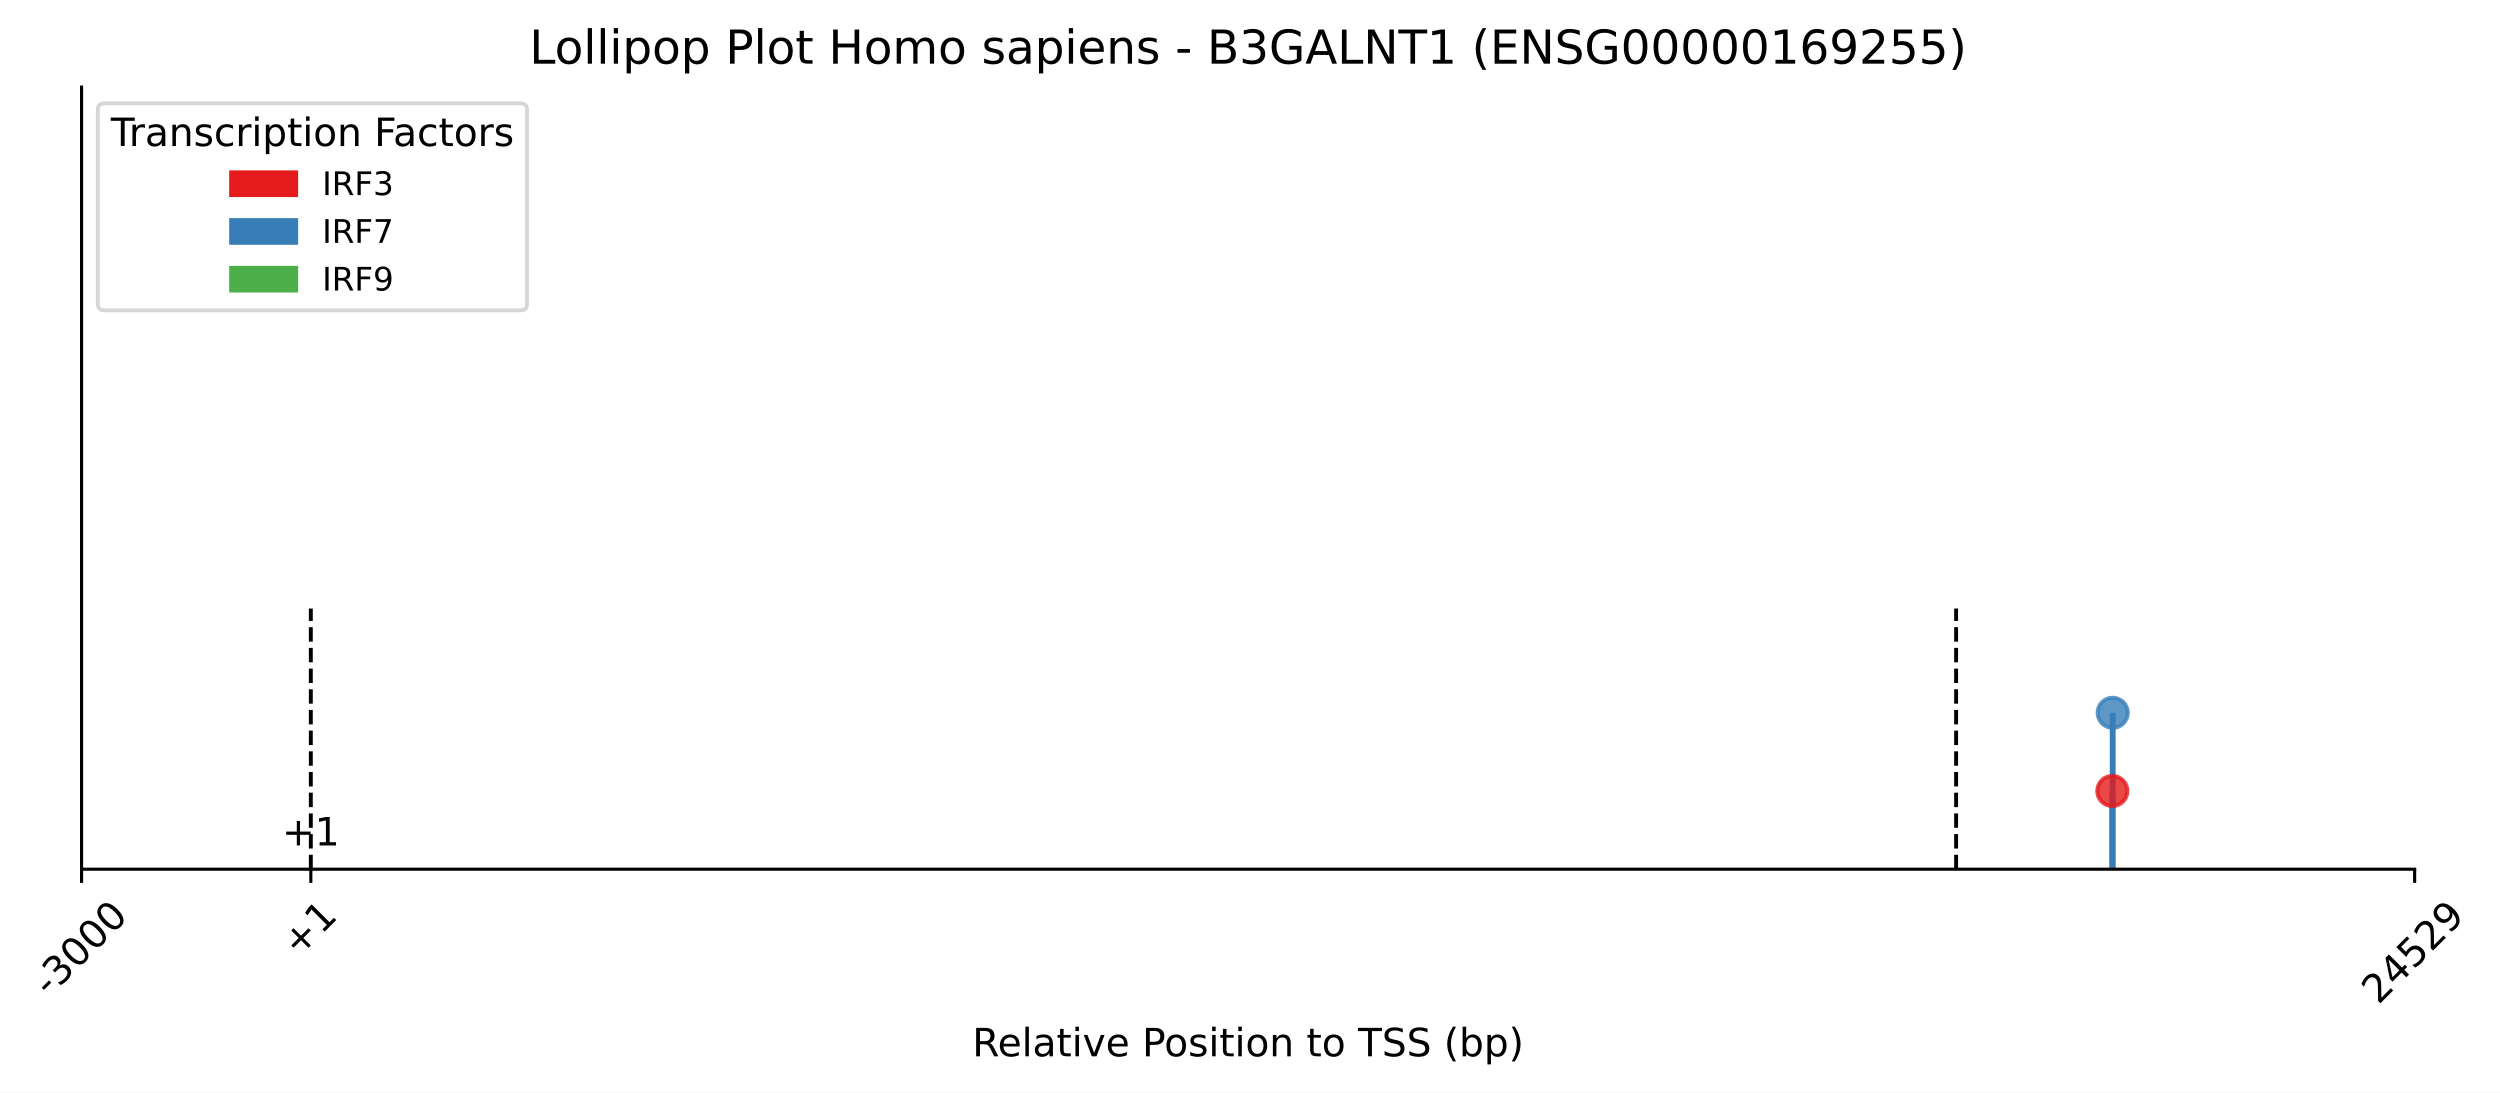
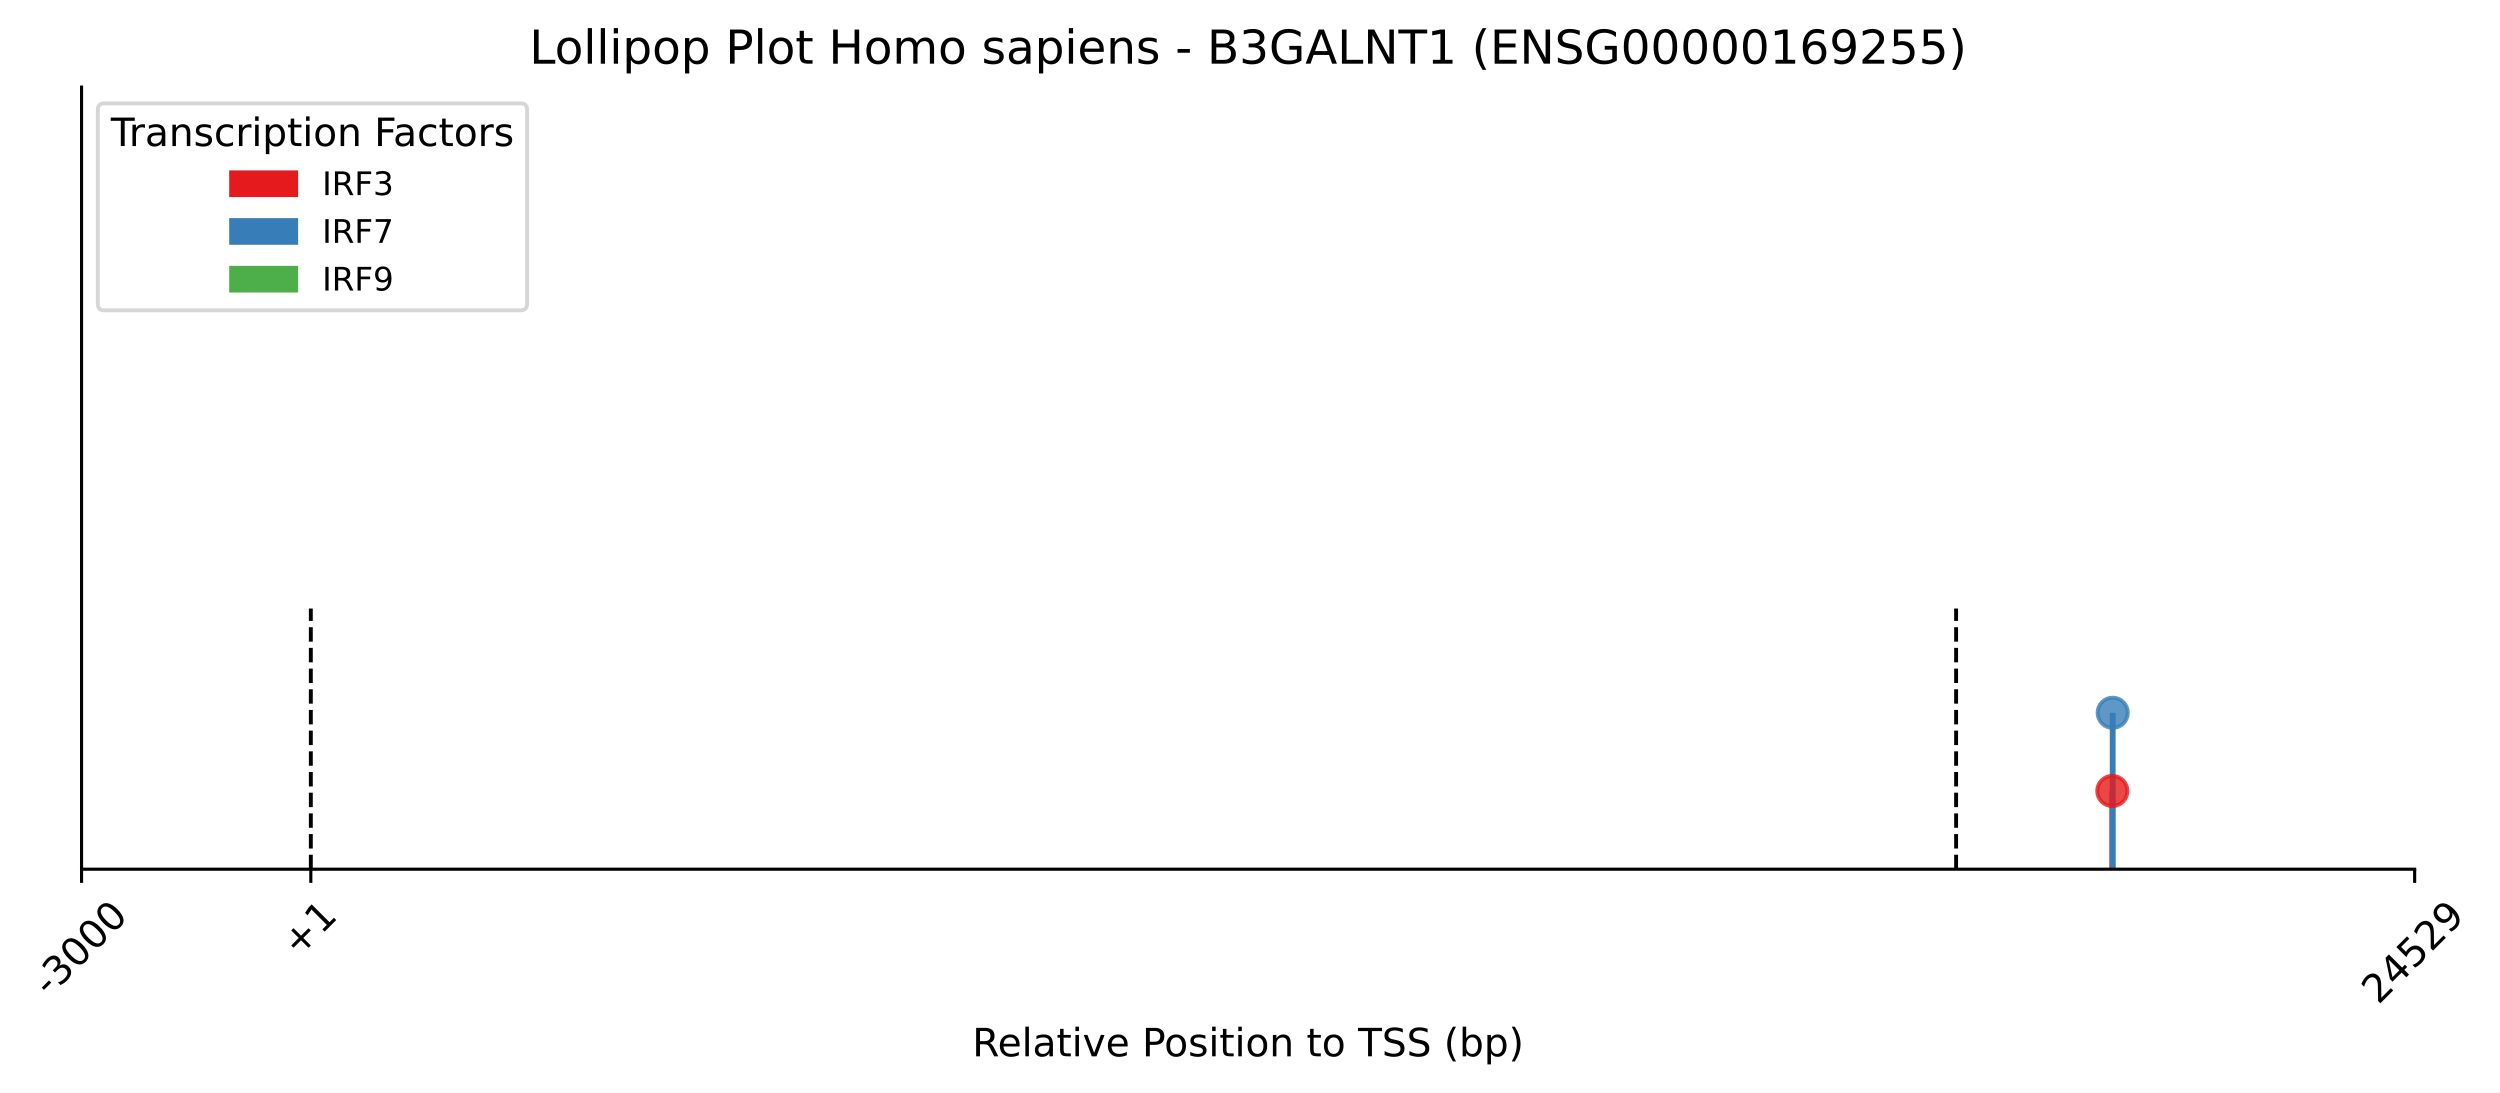
<svg xmlns="http://www.w3.org/2000/svg" xmlns:xlink="http://www.w3.org/1999/xlink" width="640.495pt" height="279.902pt" viewBox="0 0 640.495 279.902" version="1.1">
  <defs>
    <style type="text/css">*{stroke-linejoin: round; stroke-linecap: butt}</style>
  </defs>
  <g id="figure_1">
    <g id="patch_1">
      <path d="M -0 279.902  L 640.495 279.902  L 640.495 0  L -0 0  z " style="fill: #ffffff" />
    </g>
    <g id="axes_1">
      <g id="patch_2">
        <path d="M 20.895 222.686  L 618.626 222.686  L 618.626 22.318  L 20.895 22.318  z " style="fill: #ffffff" />
      </g>
      <g id="matplotlib.axis_1">
        <g id="xtick_1">
          <g id="line2d_1">
            <defs>
-               <path id="mba93d42d21" d="M 0 0  L 0 3.5  " style="stroke: #000000; stroke-width: 0.8" />
+               <path id="mb126a2448f" d="M 0 0  L 0 3.5  " style="stroke: #000000; stroke-width: 0.8" />
            </defs>
            <g>
-               <use xlink:href="#mba93d42d21" x="20.895" y="222.686" style="stroke: #000000; stroke-width: 0.8" />
+               <use xlink:href="#mb126a2448f" x="20.895" y="222.686" style="stroke: #000000; stroke-width: 0.8" />
            </g>
          </g>
          <g id="text_1">
            <g transform="translate(12.57291 255.6056) rotate(-45) scale(0.1 -0.1)">
              <defs>
                <path id="DejaVuSans-2d" d="M 313 2009  L 1997 2009  L 1997 1497  L 313 1497  L 313 2009  z " transform="scale(0.015625)" />
                <path id="DejaVuSans-33" d="M 2597 2516  Q 3050 2419 3304 2112  Q 3559 1806 3559 1356  Q 3559 666 3084 287  Q 2609 -91 1734 -91  Q 1441 -91 1130 -33  Q 819 25 488 141  L 488 750  Q 750 597 1062 519  Q 1375 441 1716 441  Q 2309 441 2620 675  Q 2931 909 2931 1356  Q 2931 1769 2642 2001  Q 2353 2234 1838 2234  L 1294 2234  L 1294 2753  L 1863 2753  Q 2328 2753 2575 2939  Q 2822 3125 2822 3475  Q 2822 3834 2567 4026  Q 2313 4219 1838 4219  Q 1578 4219 1281 4162  Q 984 4106 628 3988  L 628 4550  Q 988 4650 1302 4700  Q 1616 4750 1894 4750  Q 2613 4750 3031 4423  Q 3450 4097 3450 3541  Q 3450 3153 3228 2886  Q 3006 2619 2597 2516  z " transform="scale(0.015625)" />
                <path id="DejaVuSans-30" d="M 2034 4250  Q 1547 4250 1301 3770  Q 1056 3291 1056 2328  Q 1056 1369 1301 889  Q 1547 409 2034 409  Q 2525 409 2770 889  Q 3016 1369 3016 2328  Q 3016 3291 2770 3770  Q 2525 4250 2034 4250  z M 2034 4750  Q 2819 4750 3233 4129  Q 3647 3509 3647 2328  Q 3647 1150 3233 529  Q 2819 -91 2034 -91  Q 1250 -91 836 529  Q 422 1150 422 2328  Q 422 3509 836 4129  Q 1250 4750 2034 4750  z " transform="scale(0.015625)" />
              </defs>
              <use xlink:href="#DejaVuSans-2d" />
              <use xlink:href="#DejaVuSans-33" x="36.084" />
              <use xlink:href="#DejaVuSans-30" x="99.707" />
              <use xlink:href="#DejaVuSans-30" x="163.33" />
              <use xlink:href="#DejaVuSans-30" x="226.953" />
            </g>
          </g>
        </g>
        <g id="xtick_2">
          <g id="line2d_2">
            <g>
-               <use xlink:href="#mba93d42d21" x="79.633" y="222.686" style="stroke: #000000; stroke-width: 0.8" />
+               <use xlink:href="#mb126a2448f" x="79.633" y="222.686" style="stroke: #000000; stroke-width: 0.8" />
            </g>
          </g>
          <g id="text_2">
            <g transform="translate(76.37155 245.4829) rotate(-45) scale(0.1 -0.1)">
              <defs>
                <path id="DejaVuSans-2b" d="M 2944 4013  L 2944 2272  L 4684 2272  L 4684 1741  L 2944 1741  L 2944 0  L 2419 0  L 2419 1741  L 678 1741  L 678 2272  L 2419 2272  L 2419 4013  L 2944 4013  z " transform="scale(0.015625)" />
                <path id="DejaVuSans-31" d="M 794 531  L 1825 531  L 1825 4091  L 703 3866  L 703 4441  L 1819 4666  L 2450 4666  L 2450 531  L 3481 531  L 3481 0  L 794 0  L 794 531  z " transform="scale(0.015625)" />
              </defs>
              <use xlink:href="#DejaVuSans-2b" />
              <use xlink:href="#DejaVuSans-31" x="83.789" />
            </g>
          </g>
        </g>
        <g id="xtick_3">
          <g id="line2d_3">
            <g>
-               <use xlink:href="#mba93d42d21" x="618.626" y="222.686" style="stroke: #000000; stroke-width: 0.8" />
+               <use xlink:href="#mb126a2448f" x="618.626" y="222.686" style="stroke: #000000; stroke-width: 0.8" />
            </g>
          </g>
          <g id="text_3">
            <g transform="translate(609.3293 257.5534) rotate(-45) scale(0.1 -0.1)">
              <defs>
                <path id="DejaVuSans-32" d="M 1228 531  L 3431 531  L 3431 0  L 469 0  L 469 531  Q 828 903 1448 1529  Q 2069 2156 2228 2338  Q 2531 2678 2651 2914  Q 2772 3150 2772 3378  Q 2772 3750 2511 3984  Q 2250 4219 1831 4219  Q 1534 4219 1204 4116  Q 875 4013 500 3803  L 500 4441  Q 881 4594 1212 4672  Q 1544 4750 1819 4750  Q 2544 4750 2975 4387  Q 3406 4025 3406 3419  Q 3406 3131 3298 2873  Q 3191 2616 2906 2266  Q 2828 2175 2409 1742  Q 1991 1309 1228 531  z " transform="scale(0.015625)" />
                <path id="DejaVuSans-34" d="M 2419 4116  L 825 1625  L 2419 1625  L 2419 4116  z M 2253 4666  L 3047 4666  L 3047 1625  L 3713 1625  L 3713 1100  L 3047 1100  L 3047 0  L 2419 0  L 2419 1100  L 313 1100  L 313 1709  L 2253 4666  z " transform="scale(0.015625)" />
                <path id="DejaVuSans-35" d="M 691 4666  L 3169 4666  L 3169 4134  L 1269 4134  L 1269 2991  Q 1406 3038 1543 3061  Q 1681 3084 1819 3084  Q 2600 3084 3056 2656  Q 3513 2228 3513 1497  Q 3513 744 3044 326  Q 2575 -91 1722 -91  Q 1428 -91 1123 -41  Q 819 9 494 109  L 494 744  Q 775 591 1075 516  Q 1375 441 1709 441  Q 2250 441 2565 725  Q 2881 1009 2881 1497  Q 2881 1984 2565 2268  Q 2250 2553 1709 2553  Q 1456 2553 1204 2497  Q 953 2441 691 2322  L 691 4666  z " transform="scale(0.015625)" />
                <path id="DejaVuSans-39" d="M 703 97  L 703 672  Q 941 559 1184 500  Q 1428 441 1663 441  Q 2288 441 2617 861  Q 2947 1281 2994 2138  Q 2813 1869 2534 1725  Q 2256 1581 1919 1581  Q 1219 1581 811 2004  Q 403 2428 403 3163  Q 403 3881 828 4315  Q 1253 4750 1959 4750  Q 2769 4750 3195 4129  Q 3622 3509 3622 2328  Q 3622 1225 3098 567  Q 2575 -91 1691 -91  Q 1453 -91 1209 -44  Q 966 3 703 97  z M 1959 2075  Q 2384 2075 2632 2365  Q 2881 2656 2881 3163  Q 2881 3666 2632 3958  Q 2384 4250 1959 4250  Q 1534 4250 1286 3958  Q 1038 3666 1038 3163  Q 1038 2656 1286 2365  Q 1534 2075 1959 2075  z " transform="scale(0.015625)" />
              </defs>
              <use xlink:href="#DejaVuSans-32" />
              <use xlink:href="#DejaVuSans-34" x="63.623" />
              <use xlink:href="#DejaVuSans-35" x="127.246" />
              <use xlink:href="#DejaVuSans-32" x="190.869" />
              <use xlink:href="#DejaVuSans-39" x="254.492" />
            </g>
          </g>
        </g>
        <g id="text_4">
          <g transform="translate(249.1042 270.6224) scale(0.1 -0.1)">
            <defs>
              <path id="DejaVuSans-52" d="M 2841 2188  Q 3044 2119 3236 1894  Q 3428 1669 3622 1275  L 4263 0  L 3584 0  L 2988 1197  Q 2756 1666 2539 1819  Q 2322 1972 1947 1972  L 1259 1972  L 1259 0  L 628 0  L 628 4666  L 2053 4666  Q 2853 4666 3247 4331  Q 3641 3997 3641 3322  Q 3641 2881 3436 2590  Q 3231 2300 2841 2188  z M 1259 4147  L 1259 2491  L 2053 2491  Q 2509 2491 2742 2702  Q 2975 2913 2975 3322  Q 2975 3731 2742 3939  Q 2509 4147 2053 4147  L 1259 4147  z " transform="scale(0.015625)" />
              <path id="DejaVuSans-65" d="M 3597 1894  L 3597 1613  L 953 1613  Q 991 1019 1311 708  Q 1631 397 2203 397  Q 2534 397 2845 478  Q 3156 559 3463 722  L 3463 178  Q 3153 47 2828 -22  Q 2503 -91 2169 -91  Q 1331 -91 842 396  Q 353 884 353 1716  Q 353 2575 817 3079  Q 1281 3584 2069 3584  Q 2775 3584 3186 3129  Q 3597 2675 3597 1894  z M 3022 2063  Q 3016 2534 2758 2815  Q 2500 3097 2075 3097  Q 1594 3097 1305 2825  Q 1016 2553 972 2059  L 3022 2063  z " transform="scale(0.015625)" />
              <path id="DejaVuSans-6c" d="M 603 4863  L 1178 4863  L 1178 0  L 603 0  L 603 4863  z " transform="scale(0.015625)" />
              <path id="DejaVuSans-61" d="M 2194 1759  Q 1497 1759 1228 1600  Q 959 1441 959 1056  Q 959 750 1161 570  Q 1363 391 1709 391  Q 2188 391 2477 730  Q 2766 1069 2766 1631  L 2766 1759  L 2194 1759  z M 3341 1997  L 3341 0  L 2766 0  L 2766 531  Q 2569 213 2275 61  Q 1981 -91 1556 -91  Q 1019 -91 701 211  Q 384 513 384 1019  Q 384 1609 779 1909  Q 1175 2209 1959 2209  L 2766 2209  L 2766 2266  Q 2766 2663 2505 2880  Q 2244 3097 1772 3097  Q 1472 3097 1187 3025  Q 903 2953 641 2809  L 641 3341  Q 956 3463 1253 3523  Q 1550 3584 1831 3584  Q 2591 3584 2966 3190  Q 3341 2797 3341 1997  z " transform="scale(0.015625)" />
              <path id="DejaVuSans-74" d="M 1172 4494  L 1172 3500  L 2356 3500  L 2356 3053  L 1172 3053  L 1172 1153  Q 1172 725 1289 603  Q 1406 481 1766 481  L 2356 481  L 2356 0  L 1766 0  Q 1100 0 847 248  Q 594 497 594 1153  L 594 3053  L 172 3053  L 172 3500  L 594 3500  L 594 4494  L 1172 4494  z " transform="scale(0.015625)" />
              <path id="DejaVuSans-69" d="M 603 3500  L 1178 3500  L 1178 0  L 603 0  L 603 3500  z M 603 4863  L 1178 4863  L 1178 4134  L 603 4134  L 603 4863  z " transform="scale(0.015625)" />
              <path id="DejaVuSans-76" d="M 191 3500  L 800 3500  L 1894 563  L 2988 3500  L 3597 3500  L 2284 0  L 1503 0  L 191 3500  z " transform="scale(0.015625)" />
              <path id="DejaVuSans-20" transform="scale(0.015625)" />
              <path id="DejaVuSans-50" d="M 1259 4147  L 1259 2394  L 2053 2394  Q 2494 2394 2734 2622  Q 2975 2850 2975 3272  Q 2975 3691 2734 3919  Q 2494 4147 2053 4147  L 1259 4147  z M 628 4666  L 2053 4666  Q 2838 4666 3239 4311  Q 3641 3956 3641 3272  Q 3641 2581 3239 2228  Q 2838 1875 2053 1875  L 1259 1875  L 1259 0  L 628 0  L 628 4666  z " transform="scale(0.015625)" />
              <path id="DejaVuSans-6f" d="M 1959 3097  Q 1497 3097 1228 2736  Q 959 2375 959 1747  Q 959 1119 1226 758  Q 1494 397 1959 397  Q 2419 397 2687 759  Q 2956 1122 2956 1747  Q 2956 2369 2687 2733  Q 2419 3097 1959 3097  z M 1959 3584  Q 2709 3584 3137 3096  Q 3566 2609 3566 1747  Q 3566 888 3137 398  Q 2709 -91 1959 -91  Q 1206 -91 779 398  Q 353 888 353 1747  Q 353 2609 779 3096  Q 1206 3584 1959 3584  z " transform="scale(0.015625)" />
              <path id="DejaVuSans-73" d="M 2834 3397  L 2834 2853  Q 2591 2978 2328 3040  Q 2066 3103 1784 3103  Q 1356 3103 1142 2972  Q 928 2841 928 2578  Q 928 2378 1081 2264  Q 1234 2150 1697 2047  L 1894 2003  Q 2506 1872 2764 1633  Q 3022 1394 3022 966  Q 3022 478 2636 193  Q 2250 -91 1575 -91  Q 1294 -91 989 -36  Q 684 19 347 128  L 347 722  Q 666 556 975 473  Q 1284 391 1588 391  Q 1994 391 2212 530  Q 2431 669 2431 922  Q 2431 1156 2273 1281  Q 2116 1406 1581 1522  L 1381 1569  Q 847 1681 609 1914  Q 372 2147 372 2553  Q 372 3047 722 3315  Q 1072 3584 1716 3584  Q 2034 3584 2315 3537  Q 2597 3491 2834 3397  z " transform="scale(0.015625)" />
              <path id="DejaVuSans-6e" d="M 3513 2113  L 3513 0  L 2938 0  L 2938 2094  Q 2938 2591 2744 2837  Q 2550 3084 2163 3084  Q 1697 3084 1428 2787  Q 1159 2491 1159 1978  L 1159 0  L 581 0  L 581 3500  L 1159 3500  L 1159 2956  Q 1366 3272 1645 3428  Q 1925 3584 2291 3584  Q 2894 3584 3203 3211  Q 3513 2838 3513 2113  z " transform="scale(0.015625)" />
              <path id="DejaVuSans-54" d="M -19 4666  L 3928 4666  L 3928 4134  L 2272 4134  L 2272 0  L 1638 0  L 1638 4134  L -19 4134  L -19 4666  z " transform="scale(0.015625)" />
              <path id="DejaVuSans-53" d="M 3425 4513  L 3425 3897  Q 3066 4069 2747 4153  Q 2428 4238 2131 4238  Q 1616 4238 1336 4038  Q 1056 3838 1056 3469  Q 1056 3159 1242 3001  Q 1428 2844 1947 2747  L 2328 2669  Q 3034 2534 3370 2195  Q 3706 1856 3706 1288  Q 3706 609 3251 259  Q 2797 -91 1919 -91  Q 1588 -91 1214 -16  Q 841 59 441 206  L 441 856  Q 825 641 1194 531  Q 1563 422 1919 422  Q 2459 422 2753 634  Q 3047 847 3047 1241  Q 3047 1584 2836 1778  Q 2625 1972 2144 2069  L 1759 2144  Q 1053 2284 737 2584  Q 422 2884 422 3419  Q 422 4038 858 4394  Q 1294 4750 2059 4750  Q 2388 4750 2728 4690  Q 3069 4631 3425 4513  z " transform="scale(0.015625)" />
              <path id="DejaVuSans-28" d="M 1984 4856  Q 1566 4138 1362 3434  Q 1159 2731 1159 2009  Q 1159 1288 1364 580  Q 1569 -128 1984 -844  L 1484 -844  Q 1016 -109 783 600  Q 550 1309 550 2009  Q 550 2706 781 3412  Q 1013 4119 1484 4856  L 1984 4856  z " transform="scale(0.015625)" />
              <path id="DejaVuSans-62" d="M 3116 1747  Q 3116 2381 2855 2742  Q 2594 3103 2138 3103  Q 1681 3103 1420 2742  Q 1159 2381 1159 1747  Q 1159 1113 1420 752  Q 1681 391 2138 391  Q 2594 391 2855 752  Q 3116 1113 3116 1747  z M 1159 2969  Q 1341 3281 1617 3432  Q 1894 3584 2278 3584  Q 2916 3584 3314 3078  Q 3713 2572 3713 1747  Q 3713 922 3314 415  Q 2916 -91 2278 -91  Q 1894 -91 1617 61  Q 1341 213 1159 525  L 1159 0  L 581 0  L 581 4863  L 1159 4863  L 1159 2969  z " transform="scale(0.015625)" />
              <path id="DejaVuSans-70" d="M 1159 525  L 1159 -1331  L 581 -1331  L 581 3500  L 1159 3500  L 1159 2969  Q 1341 3281 1617 3432  Q 1894 3584 2278 3584  Q 2916 3584 3314 3078  Q 3713 2572 3713 1747  Q 3713 922 3314 415  Q 2916 -91 2278 -91  Q 1894 -91 1617 61  Q 1341 213 1159 525  z M 3116 1747  Q 3116 2381 2855 2742  Q 2594 3103 2138 3103  Q 1681 3103 1420 2742  Q 1159 2381 1159 1747  Q 1159 1113 1420 752  Q 1681 391 2138 391  Q 2594 391 2855 752  Q 3116 1113 3116 1747  z " transform="scale(0.015625)" />
              <path id="DejaVuSans-29" d="M 513 4856  L 1013 4856  Q 1481 4119 1714 3412  Q 1947 2706 1947 2009  Q 1947 1309 1714 600  Q 1481 -109 1013 -844  L 513 -844  Q 928 -128 1133 580  Q 1338 1288 1338 2009  Q 1338 2731 1133 3434  Q 928 4138 513 4856  z " transform="scale(0.015625)" />
            </defs>
            <use xlink:href="#DejaVuSans-52" />
            <use xlink:href="#DejaVuSans-65" x="64.982" />
            <use xlink:href="#DejaVuSans-6c" x="126.506" />
            <use xlink:href="#DejaVuSans-61" x="154.289" />
            <use xlink:href="#DejaVuSans-74" x="215.568" />
            <use xlink:href="#DejaVuSans-69" x="254.777" />
            <use xlink:href="#DejaVuSans-76" x="282.561" />
            <use xlink:href="#DejaVuSans-65" x="341.74" />
            <use xlink:href="#DejaVuSans-20" x="403.264" />
            <use xlink:href="#DejaVuSans-50" x="435.051" />
            <use xlink:href="#DejaVuSans-6f" x="491.729" />
            <use xlink:href="#DejaVuSans-73" x="552.91" />
            <use xlink:href="#DejaVuSans-69" x="605.01" />
            <use xlink:href="#DejaVuSans-74" x="632.793" />
            <use xlink:href="#DejaVuSans-69" x="672.002" />
            <use xlink:href="#DejaVuSans-6f" x="699.785" />
            <use xlink:href="#DejaVuSans-6e" x="760.967" />
            <use xlink:href="#DejaVuSans-20" x="824.346" />
            <use xlink:href="#DejaVuSans-74" x="856.133" />
            <use xlink:href="#DejaVuSans-6f" x="895.342" />
            <use xlink:href="#DejaVuSans-20" x="956.523" />
            <use xlink:href="#DejaVuSans-54" x="988.311" />
            <use xlink:href="#DejaVuSans-53" x="1049.395" />
            <use xlink:href="#DejaVuSans-53" x="1112.871" />
            <use xlink:href="#DejaVuSans-20" x="1176.348" />
            <use xlink:href="#DejaVuSans-28" x="1208.135" />
            <use xlink:href="#DejaVuSans-62" x="1247.148" />
            <use xlink:href="#DejaVuSans-70" x="1310.625" />
            <use xlink:href="#DejaVuSans-29" x="1374.102" />
          </g>
        </g>
      </g>
      <g id="matplotlib.axis_2" />
      <g id="LineCollection_1">
-         <path d="M 541.171 222.686  L 541.171 202.649  " clip-path="url(#pf0d9e4a1b9)" style="fill: none; stroke: #e41a1c; stroke-width: 1.5" />
+         <path d="M 541.171 222.686  L 541.171 202.649  " clip-path="url(#pad163275a8)" style="fill: none; stroke: #e41a1c; stroke-width: 1.5" />
      </g>
      <g id="LineCollection_2">
-         <path d="M 541.269 222.686  L 541.269 182.612  " clip-path="url(#pf0d9e4a1b9)" style="fill: none; stroke: #377eb8; stroke-width: 1.5" />
+         <path d="M 541.269 222.686  L 541.269 182.612  " clip-path="url(#pad163275a8)" style="fill: none; stroke: #377eb8; stroke-width: 1.5" />
      </g>
      <g id="line2d_4">
-         <path d="M 79.633 222.686  L 79.633 155.897  " clip-path="url(#pf0d9e4a1b9)" style="fill: none; stroke-dasharray: 3.7,1.6; stroke-dashoffset: 0; stroke: #000000" />
+         <path d="M 79.633 222.686  L 79.633 155.897  " clip-path="url(#pad163275a8)" style="fill: none; stroke-dasharray: 3.7,1.6; stroke-dashoffset: 0; stroke: #000000" />
      </g>
      <g id="line2d_5">
-         <path d="M 501.151 222.686  L 501.151 155.897  " clip-path="url(#pf0d9e4a1b9)" style="fill: none; stroke-dasharray: 3.7,1.6; stroke-dashoffset: 0; stroke: #000000" />
+         <path d="M 501.151 222.686  L 501.151 155.897  " clip-path="url(#pad163275a8)" style="fill: none; stroke-dasharray: 3.7,1.6; stroke-dashoffset: 0; stroke: #000000" />
      </g>
      <g id="patch_3">
        <path d="M 20.895 222.686  L 20.895 22.318  " style="fill: none; stroke: #000000; stroke-width: 0.8; stroke-linejoin: miter; stroke-linecap: square" />
      </g>
      <g id="patch_4">
        <path d="M 20.895 222.686  L 618.626 222.686  " style="fill: none; stroke: #000000; stroke-width: 0.8; stroke-linejoin: miter; stroke-linecap: square" />
      </g>
      <g id="PathCollection_1">
        <defs>
-           <path id="C0_0_1ca3a364e7" d="M 0 3.873  C 1.027 3.873 2.012 3.465 2.739 2.739  C 3.465 2.012 3.873 1.027 3.873 -0  C 3.873 -1.027 3.465 -2.012 2.739 -2.739  C 2.012 -3.465 1.027 -3.873 0 -3.873  C -1.027 -3.873 -2.012 -3.465 -2.739 -2.739  C -3.465 -2.012 -3.873 -1.027 -3.873 0  C -3.873 1.027 -3.465 2.012 -2.739 2.739  C -2.012 3.465 -1.027 3.873 0 3.873  z " />
+           <path id="C0_0_2699c7e810" d="M 0 3.873  C 1.027 3.873 2.012 3.465 2.739 2.739  C 3.465 2.012 3.873 1.027 3.873 -0  C 3.873 -1.027 3.465 -2.012 2.739 -2.739  C 2.012 -3.465 1.027 -3.873 0 -3.873  C -1.027 -3.873 -2.012 -3.465 -2.739 -2.739  C -3.465 -2.012 -3.873 -1.027 -3.873 0  C -3.873 1.027 -3.465 2.012 -2.739 2.739  C -2.012 3.465 -1.027 3.873 0 3.873  z " />
        </defs>
-         <g clip-path="url(#pf0d9e4a1b9)">
-           <use xlink:href="#C0_0_1ca3a364e7" x="541.171" y="202.649" style="fill: #e41a1c; fill-opacity: 0.8; stroke: #e41a1c; stroke-opacity: 0.8" />
-         </g>
-         <g clip-path="url(#pf0d9e4a1b9)">
-           <use xlink:href="#C0_0_1ca3a364e7" x="541.269" y="182.612" style="fill: #377eb8; fill-opacity: 0.8; stroke: #377eb8; stroke-opacity: 0.8" />
+         <g clip-path="url(#pad163275a8)">
+           <use xlink:href="#C0_0_2699c7e810" x="541.171" y="202.649" style="fill: #e41a1c; fill-opacity: 0.8; stroke: #e41a1c; stroke-opacity: 0.8" />
+         </g>
+         <g clip-path="url(#pad163275a8)">
+           <use xlink:href="#C0_0_2699c7e810" x="541.269" y="182.612" style="fill: #377eb8; fill-opacity: 0.8; stroke: #377eb8; stroke-opacity: 0.8" />
        </g>
      </g>
      <g id="text_5">
-         <g transform="translate(72.26143 216.5987) scale(0.1 -0.1)">
-           <use xlink:href="#DejaVuSans-2b" />
-           <use xlink:href="#DejaVuSans-31" x="83.789" />
-         </g>
-       </g>
-       <g id="text_6">
        <g transform="translate(135.6354 16.31812) scale(0.12 -0.12)">
          <defs>
            <path id="DejaVuSans-4c" d="M 628 4666  L 1259 4666  L 1259 531  L 3531 531  L 3531 0  L 628 0  L 628 4666  z " transform="scale(0.015625)" />
            <path id="DejaVuSans-48" d="M 628 4666  L 1259 4666  L 1259 2753  L 3553 2753  L 3553 4666  L 4184 4666  L 4184 0  L 3553 0  L 3553 2222  L 1259 2222  L 1259 0  L 628 0  L 628 4666  z " transform="scale(0.015625)" />
            <path id="DejaVuSans-6d" d="M 3328 2828  Q 3544 3216 3844 3400  Q 4144 3584 4550 3584  Q 5097 3584 5394 3201  Q 5691 2819 5691 2113  L 5691 0  L 5113 0  L 5113 2094  Q 5113 2597 4934 2840  Q 4756 3084 4391 3084  Q 3944 3084 3684 2787  Q 3425 2491 3425 1978  L 3425 0  L 2847 0  L 2847 2094  Q 2847 2600 2669 2842  Q 2491 3084 2119 3084  Q 1678 3084 1418 2786  Q 1159 2488 1159 1978  L 1159 0  L 581 0  L 581 3500  L 1159 3500  L 1159 2956  Q 1356 3278 1631 3431  Q 1906 3584 2284 3584  Q 2666 3584 2933 3390  Q 3200 3197 3328 2828  z " transform="scale(0.015625)" />
            <path id="DejaVuSans-42" d="M 1259 2228  L 1259 519  L 2272 519  Q 2781 519 3026 730  Q 3272 941 3272 1375  Q 3272 1813 3026 2020  Q 2781 2228 2272 2228  L 1259 2228  z M 1259 4147  L 1259 2741  L 2194 2741  Q 2656 2741 2882 2914  Q 3109 3088 3109 3444  Q 3109 3797 2882 3972  Q 2656 4147 2194 4147  L 1259 4147  z M 628 4666  L 2241 4666  Q 2963 4666 3353 4366  Q 3744 4066 3744 3513  Q 3744 3084 3544 2831  Q 3344 2578 2956 2516  Q 3422 2416 3680 2098  Q 3938 1781 3938 1306  Q 3938 681 3513 340  Q 3088 0 2303 0  L 628 0  L 628 4666  z " transform="scale(0.015625)" />
            <path id="DejaVuSans-47" d="M 3809 666  L 3809 1919  L 2778 1919  L 2778 2438  L 4434 2438  L 4434 434  Q 4069 175 3628 42  Q 3188 -91 2688 -91  Q 1594 -91 976 548  Q 359 1188 359 2328  Q 359 3472 976 4111  Q 1594 4750 2688 4750  Q 3144 4750 3555 4637  Q 3966 4525 4313 4306  L 4313 3634  Q 3963 3931 3569 4081  Q 3175 4231 2741 4231  Q 1884 4231 1454 3753  Q 1025 3275 1025 2328  Q 1025 1384 1454 906  Q 1884 428 2741 428  Q 3075 428 3337 486  Q 3600 544 3809 666  z " transform="scale(0.015625)" />
            <path id="DejaVuSans-41" d="M 2188 4044  L 1331 1722  L 3047 1722  L 2188 4044  z M 1831 4666  L 2547 4666  L 4325 0  L 3669 0  L 3244 1197  L 1141 1197  L 716 0  L 50 0  L 1831 4666  z " transform="scale(0.015625)" />
            <path id="DejaVuSans-4e" d="M 628 4666  L 1478 4666  L 3547 763  L 3547 4666  L 4159 4666  L 4159 0  L 3309 0  L 1241 3903  L 1241 0  L 628 0  L 628 4666  z " transform="scale(0.015625)" />
            <path id="DejaVuSans-45" d="M 628 4666  L 3578 4666  L 3578 4134  L 1259 4134  L 1259 2753  L 3481 2753  L 3481 2222  L 1259 2222  L 1259 531  L 3634 531  L 3634 0  L 628 0  L 628 4666  z " transform="scale(0.015625)" />
            <path id="DejaVuSans-36" d="M 2113 2584  Q 1688 2584 1439 2293  Q 1191 2003 1191 1497  Q 1191 994 1439 701  Q 1688 409 2113 409  Q 2538 409 2786 701  Q 3034 994 3034 1497  Q 3034 2003 2786 2293  Q 2538 2584 2113 2584  z M 3366 4563  L 3366 3988  Q 3128 4100 2886 4159  Q 2644 4219 2406 4219  Q 1781 4219 1451 3797  Q 1122 3375 1075 2522  Q 1259 2794 1537 2939  Q 1816 3084 2150 3084  Q 2853 3084 3261 2657  Q 3669 2231 3669 1497  Q 3669 778 3244 343  Q 2819 -91 2113 -91  Q 1303 -91 875 529  Q 447 1150 447 2328  Q 447 3434 972 4092  Q 1497 4750 2381 4750  Q 2619 4750 2861 4703  Q 3103 4656 3366 4563  z " transform="scale(0.015625)" />
          </defs>
          <use xlink:href="#DejaVuSans-4c" />
          <use xlink:href="#DejaVuSans-6f" x="53.963" />
          <use xlink:href="#DejaVuSans-6c" x="115.145" />
          <use xlink:href="#DejaVuSans-6c" x="142.928" />
          <use xlink:href="#DejaVuSans-69" x="170.711" />
          <use xlink:href="#DejaVuSans-70" x="198.494" />
          <use xlink:href="#DejaVuSans-6f" x="261.971" />
          <use xlink:href="#DejaVuSans-70" x="323.152" />
          <use xlink:href="#DejaVuSans-20" x="386.629" />
          <use xlink:href="#DejaVuSans-50" x="418.416" />
          <use xlink:href="#DejaVuSans-6c" x="478.719" />
          <use xlink:href="#DejaVuSans-6f" x="506.502" />
          <use xlink:href="#DejaVuSans-74" x="567.684" />
          <use xlink:href="#DejaVuSans-20" x="606.893" />
          <use xlink:href="#DejaVuSans-48" x="638.68" />
          <use xlink:href="#DejaVuSans-6f" x="713.875" />
          <use xlink:href="#DejaVuSans-6d" x="775.057" />
          <use xlink:href="#DejaVuSans-6f" x="872.469" />
          <use xlink:href="#DejaVuSans-20" x="933.65" />
          <use xlink:href="#DejaVuSans-73" x="965.438" />
          <use xlink:href="#DejaVuSans-61" x="1017.537" />
          <use xlink:href="#DejaVuSans-70" x="1078.816" />
          <use xlink:href="#DejaVuSans-69" x="1142.293" />
          <use xlink:href="#DejaVuSans-65" x="1170.076" />
          <use xlink:href="#DejaVuSans-6e" x="1231.6" />
          <use xlink:href="#DejaVuSans-73" x="1294.979" />
          <use xlink:href="#DejaVuSans-20" x="1347.078" />
          <use xlink:href="#DejaVuSans-2d" x="1378.865" />
          <use xlink:href="#DejaVuSans-20" x="1414.949" />
          <use xlink:href="#DejaVuSans-42" x="1446.736" />
          <use xlink:href="#DejaVuSans-33" x="1515.34" />
          <use xlink:href="#DejaVuSans-47" x="1578.963" />
          <use xlink:href="#DejaVuSans-41" x="1656.453" />
          <use xlink:href="#DejaVuSans-4c" x="1724.861" />
          <use xlink:href="#DejaVuSans-4e" x="1780.574" />
          <use xlink:href="#DejaVuSans-54" x="1855.379" />
          <use xlink:href="#DejaVuSans-31" x="1916.463" />
          <use xlink:href="#DejaVuSans-20" x="1980.086" />
          <use xlink:href="#DejaVuSans-28" x="2011.873" />
          <use xlink:href="#DejaVuSans-45" x="2050.887" />
          <use xlink:href="#DejaVuSans-4e" x="2114.07" />
          <use xlink:href="#DejaVuSans-53" x="2188.875" />
          <use xlink:href="#DejaVuSans-47" x="2252.352" />
          <use xlink:href="#DejaVuSans-30" x="2329.842" />
          <use xlink:href="#DejaVuSans-30" x="2393.465" />
          <use xlink:href="#DejaVuSans-30" x="2457.088" />
          <use xlink:href="#DejaVuSans-30" x="2520.711" />
          <use xlink:href="#DejaVuSans-30" x="2584.334" />
          <use xlink:href="#DejaVuSans-31" x="2647.957" />
          <use xlink:href="#DejaVuSans-36" x="2711.58" />
          <use xlink:href="#DejaVuSans-39" x="2775.203" />
          <use xlink:href="#DejaVuSans-32" x="2838.826" />
          <use xlink:href="#DejaVuSans-35" x="2902.449" />
          <use xlink:href="#DejaVuSans-35" x="2966.072" />
          <use xlink:href="#DejaVuSans-29" x="3029.695" />
        </g>
      </g>
      <g id="legend_1">
        <g id="patch_5">
          <path d="M 26.726 79.506  L 133.371 79.506  Q 135.037 79.506 135.037 77.84  L 135.037 28.149  Q 135.037 26.483 133.371 26.483  L 26.726 26.483  Q 25.06 26.483 25.06 28.149  L 25.06 77.84  Q 25.06 79.506 26.726 79.506  z " style="fill: #ffffff; opacity: 0.8; stroke: #cccccc; stroke-linejoin: miter" />
        </g>
-         <g id="text_7">
+         <g id="text_6">
          <g transform="translate(28.39222 37.41356) scale(0.1 -0.1)">
            <defs>
              <path id="DejaVuSans-72" d="M 2631 2963  Q 2534 3019 2420 3045  Q 2306 3072 2169 3072  Q 1681 3072 1420 2755  Q 1159 2438 1159 1844  L 1159 0  L 581 0  L 581 3500  L 1159 3500  L 1159 2956  Q 1341 3275 1631 3429  Q 1922 3584 2338 3584  Q 2397 3584 2469 3576  Q 2541 3569 2628 3553  L 2631 2963  z " transform="scale(0.015625)" />
              <path id="DejaVuSans-63" d="M 3122 3366  L 3122 2828  Q 2878 2963 2633 3030  Q 2388 3097 2138 3097  Q 1578 3097 1268 2742  Q 959 2388 959 1747  Q 959 1106 1268 751  Q 1578 397 2138 397  Q 2388 397 2633 464  Q 2878 531 3122 666  L 3122 134  Q 2881 22 2623 -34  Q 2366 -91 2075 -91  Q 1284 -91 818 406  Q 353 903 353 1747  Q 353 2603 823 3093  Q 1294 3584 2113 3584  Q 2378 3584 2631 3529  Q 2884 3475 3122 3366  z " transform="scale(0.015625)" />
              <path id="DejaVuSans-46" d="M 628 4666  L 3309 4666  L 3309 4134  L 1259 4134  L 1259 2759  L 3109 2759  L 3109 2228  L 1259 2228  L 1259 0  L 628 0  L 628 4666  z " transform="scale(0.015625)" />
            </defs>
            <use xlink:href="#DejaVuSans-54" />
            <use xlink:href="#DejaVuSans-72" x="46.334" />
            <use xlink:href="#DejaVuSans-61" x="87.447" />
            <use xlink:href="#DejaVuSans-6e" x="148.727" />
            <use xlink:href="#DejaVuSans-73" x="212.105" />
            <use xlink:href="#DejaVuSans-63" x="264.205" />
            <use xlink:href="#DejaVuSans-72" x="319.186" />
            <use xlink:href="#DejaVuSans-69" x="360.299" />
            <use xlink:href="#DejaVuSans-70" x="388.082" />
            <use xlink:href="#DejaVuSans-74" x="451.559" />
            <use xlink:href="#DejaVuSans-69" x="490.768" />
            <use xlink:href="#DejaVuSans-6f" x="518.551" />
            <use xlink:href="#DejaVuSans-6e" x="579.732" />
            <use xlink:href="#DejaVuSans-20" x="643.111" />
            <use xlink:href="#DejaVuSans-46" x="674.898" />
            <use xlink:href="#DejaVuSans-61" x="723.293" />
            <use xlink:href="#DejaVuSans-63" x="784.572" />
            <use xlink:href="#DejaVuSans-74" x="839.553" />
            <use xlink:href="#DejaVuSans-6f" x="878.762" />
            <use xlink:href="#DejaVuSans-72" x="939.943" />
            <use xlink:href="#DejaVuSans-73" x="981.057" />
          </g>
        </g>
        <g id="patch_6">
          <path d="M 59.218 49.988  L 75.878 49.988  L 75.878 44.157  L 59.218 44.157  z " style="fill: #e41a1c; stroke: #e41a1c; stroke-linejoin: miter" />
        </g>
-         <g id="text_8">
+         <g id="text_7">
          <g transform="translate(82.54227 49.98775) scale(0.0833 -0.0833)">
            <defs>
              <path id="DejaVuSans-49" d="M 628 4666  L 1259 4666  L 1259 0  L 628 0  L 628 4666  z " transform="scale(0.015625)" />
            </defs>
            <use xlink:href="#DejaVuSans-49" />
            <use xlink:href="#DejaVuSans-52" x="29.492" />
            <use xlink:href="#DejaVuSans-46" x="98.975" />
            <use xlink:href="#DejaVuSans-33" x="156.494" />
          </g>
        </g>
        <g id="patch_7">
          <path d="M 59.218 62.215  L 75.878 62.215  L 75.878 56.384  L 59.218 56.384  z " style="fill: #377eb8; stroke: #377eb8; stroke-linejoin: miter" />
        </g>
-         <g id="text_9">
+         <g id="text_8">
          <g transform="translate(82.54227 62.21463) scale(0.0833 -0.0833)">
            <defs>
              <path id="DejaVuSans-37" d="M 525 4666  L 3525 4666  L 3525 4397  L 1831 0  L 1172 0  L 2766 4134  L 525 4134  L 525 4666  z " transform="scale(0.015625)" />
            </defs>
            <use xlink:href="#DejaVuSans-49" />
            <use xlink:href="#DejaVuSans-52" x="29.492" />
            <use xlink:href="#DejaVuSans-46" x="98.975" />
            <use xlink:href="#DejaVuSans-37" x="156.494" />
          </g>
        </g>
        <g id="patch_8">
          <path d="M 59.218 74.442  L 75.878 74.442  L 75.878 68.611  L 59.218 68.611  z " style="fill: #4daf4a; stroke: #4daf4a; stroke-linejoin: miter" />
        </g>
-         <g id="text_10">
+         <g id="text_9">
          <g transform="translate(82.54227 74.44151) scale(0.0833 -0.0833)">
            <use xlink:href="#DejaVuSans-49" />
            <use xlink:href="#DejaVuSans-52" x="29.492" />
            <use xlink:href="#DejaVuSans-46" x="98.975" />
            <use xlink:href="#DejaVuSans-39" x="156.494" />
          </g>
        </g>
      </g>
    </g>
  </g>
  <defs>
-     <clipPath id="pf0d9e4a1b9">
+     <clipPath id="pad163275a8">
      <rect x="20.895" y="22.318" width="597.73" height="200.368" />
    </clipPath>
  </defs>
</svg>
